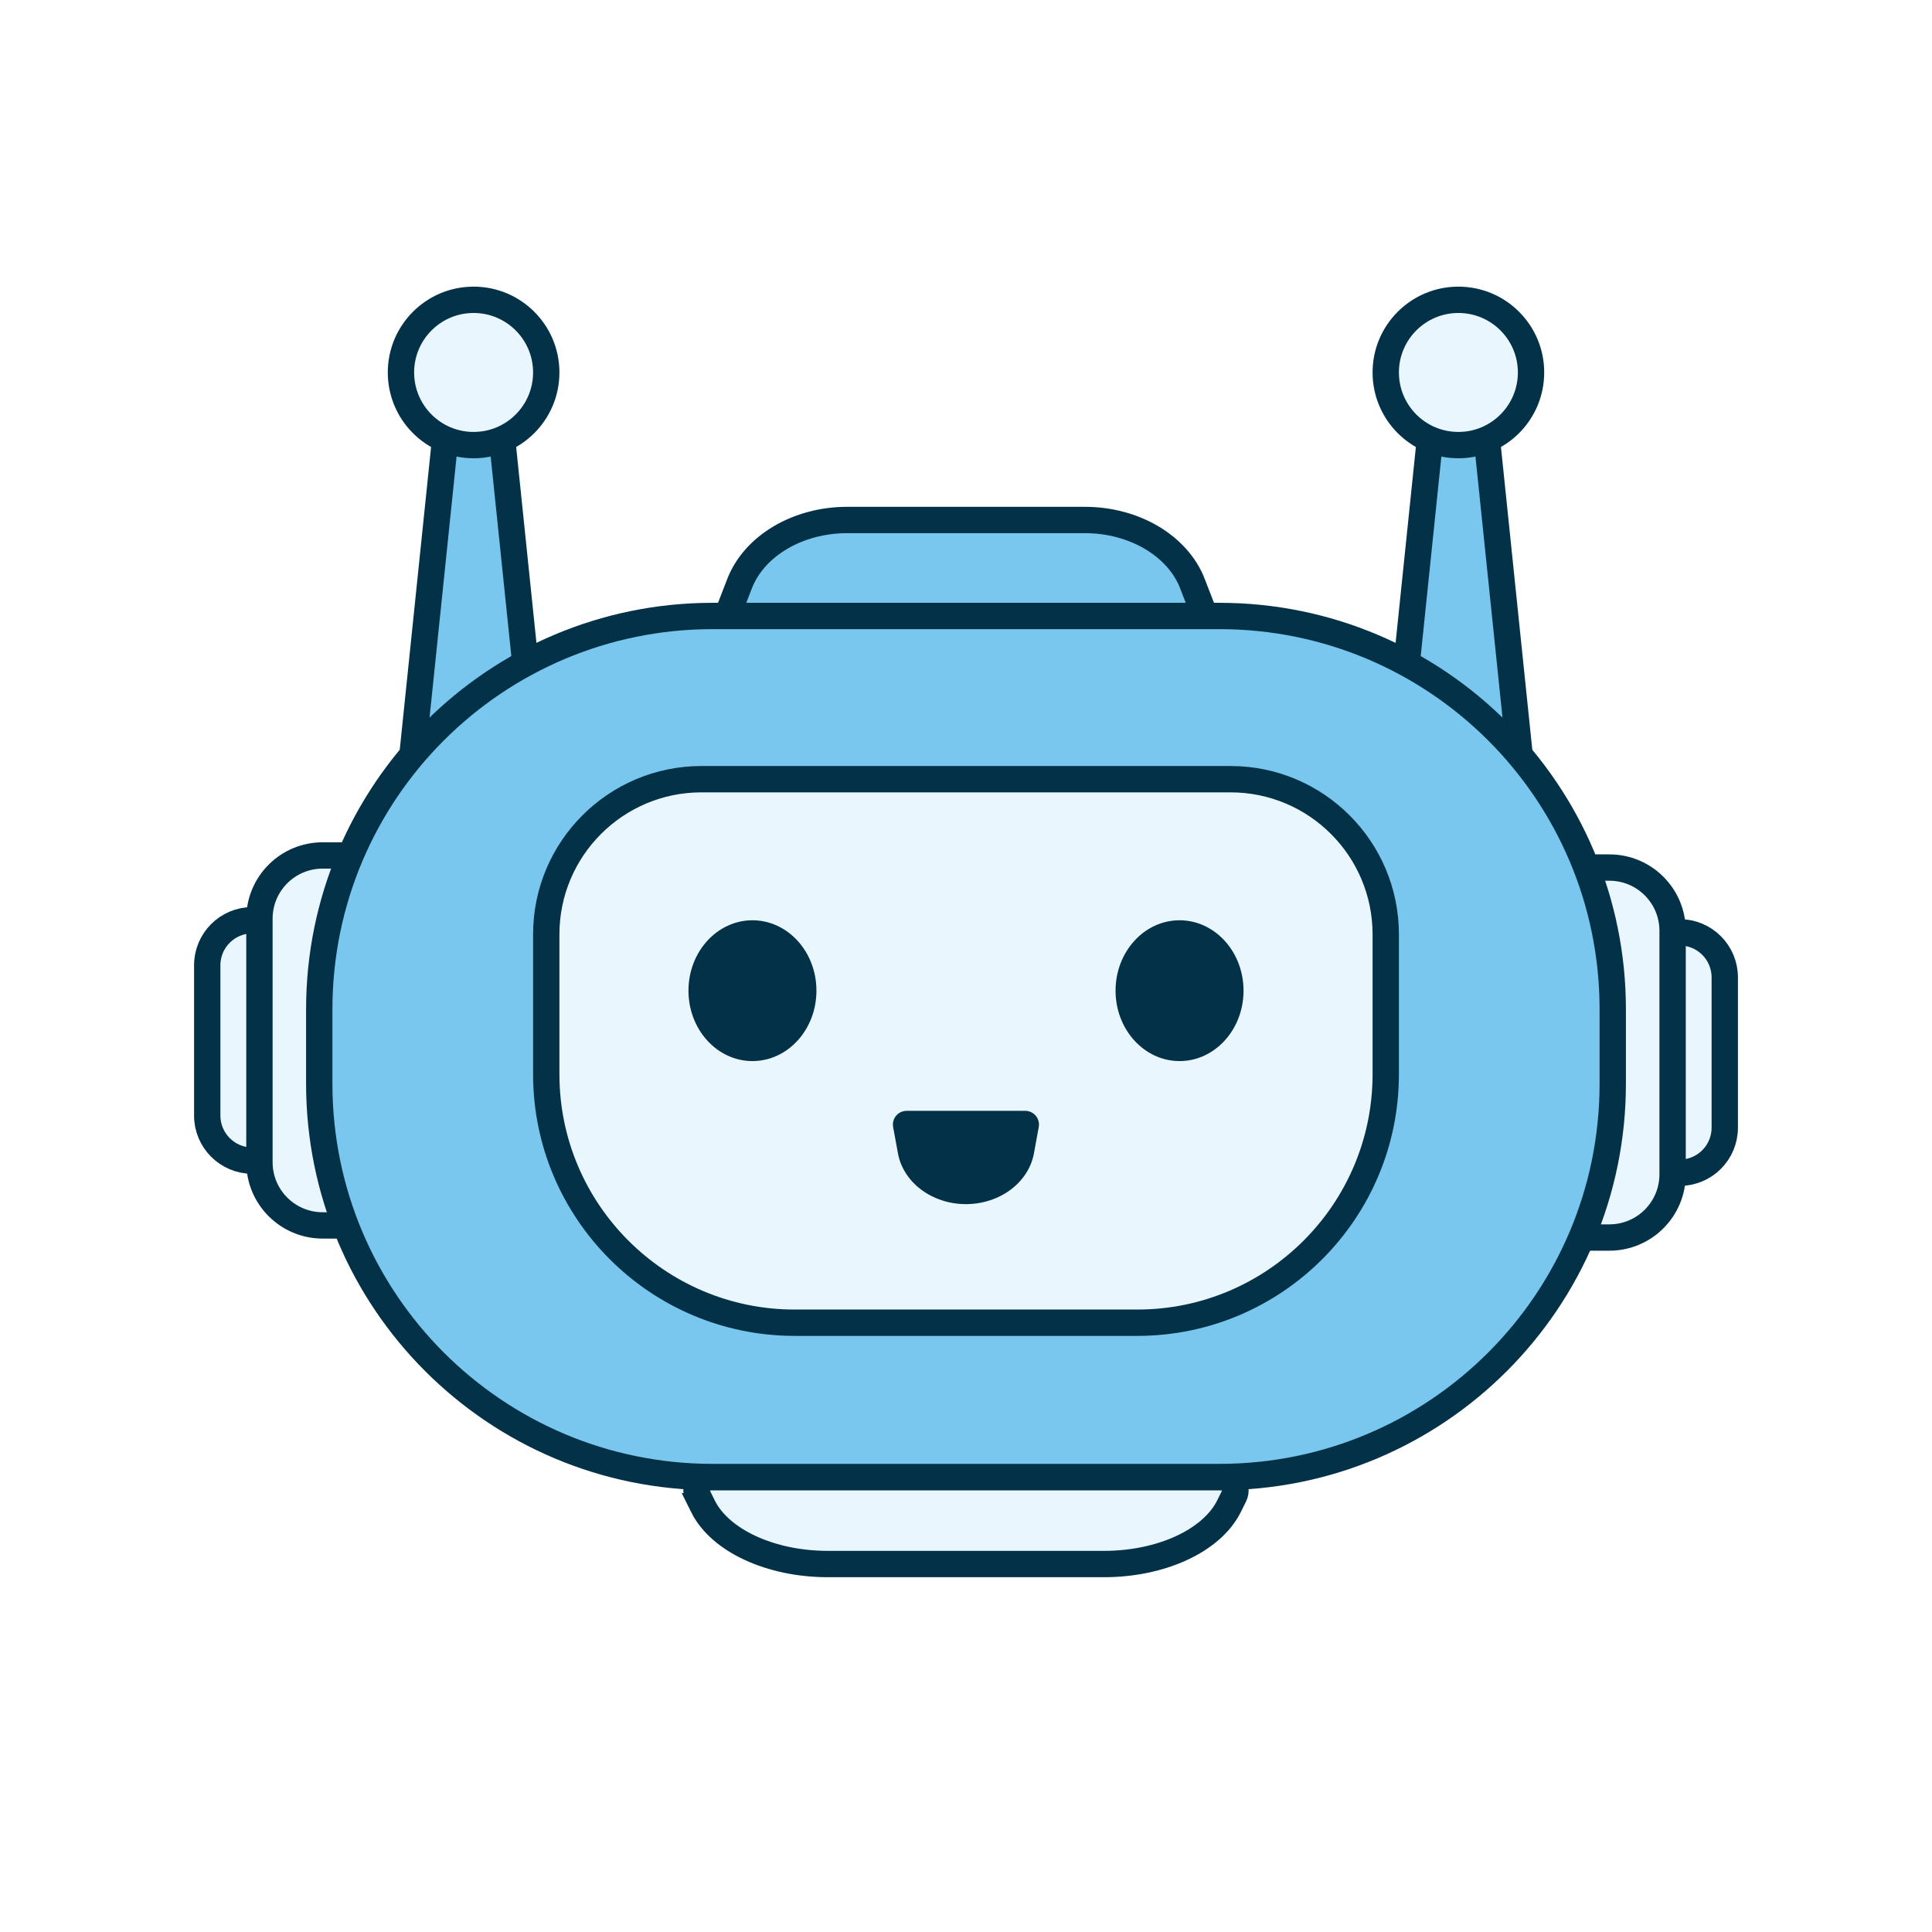
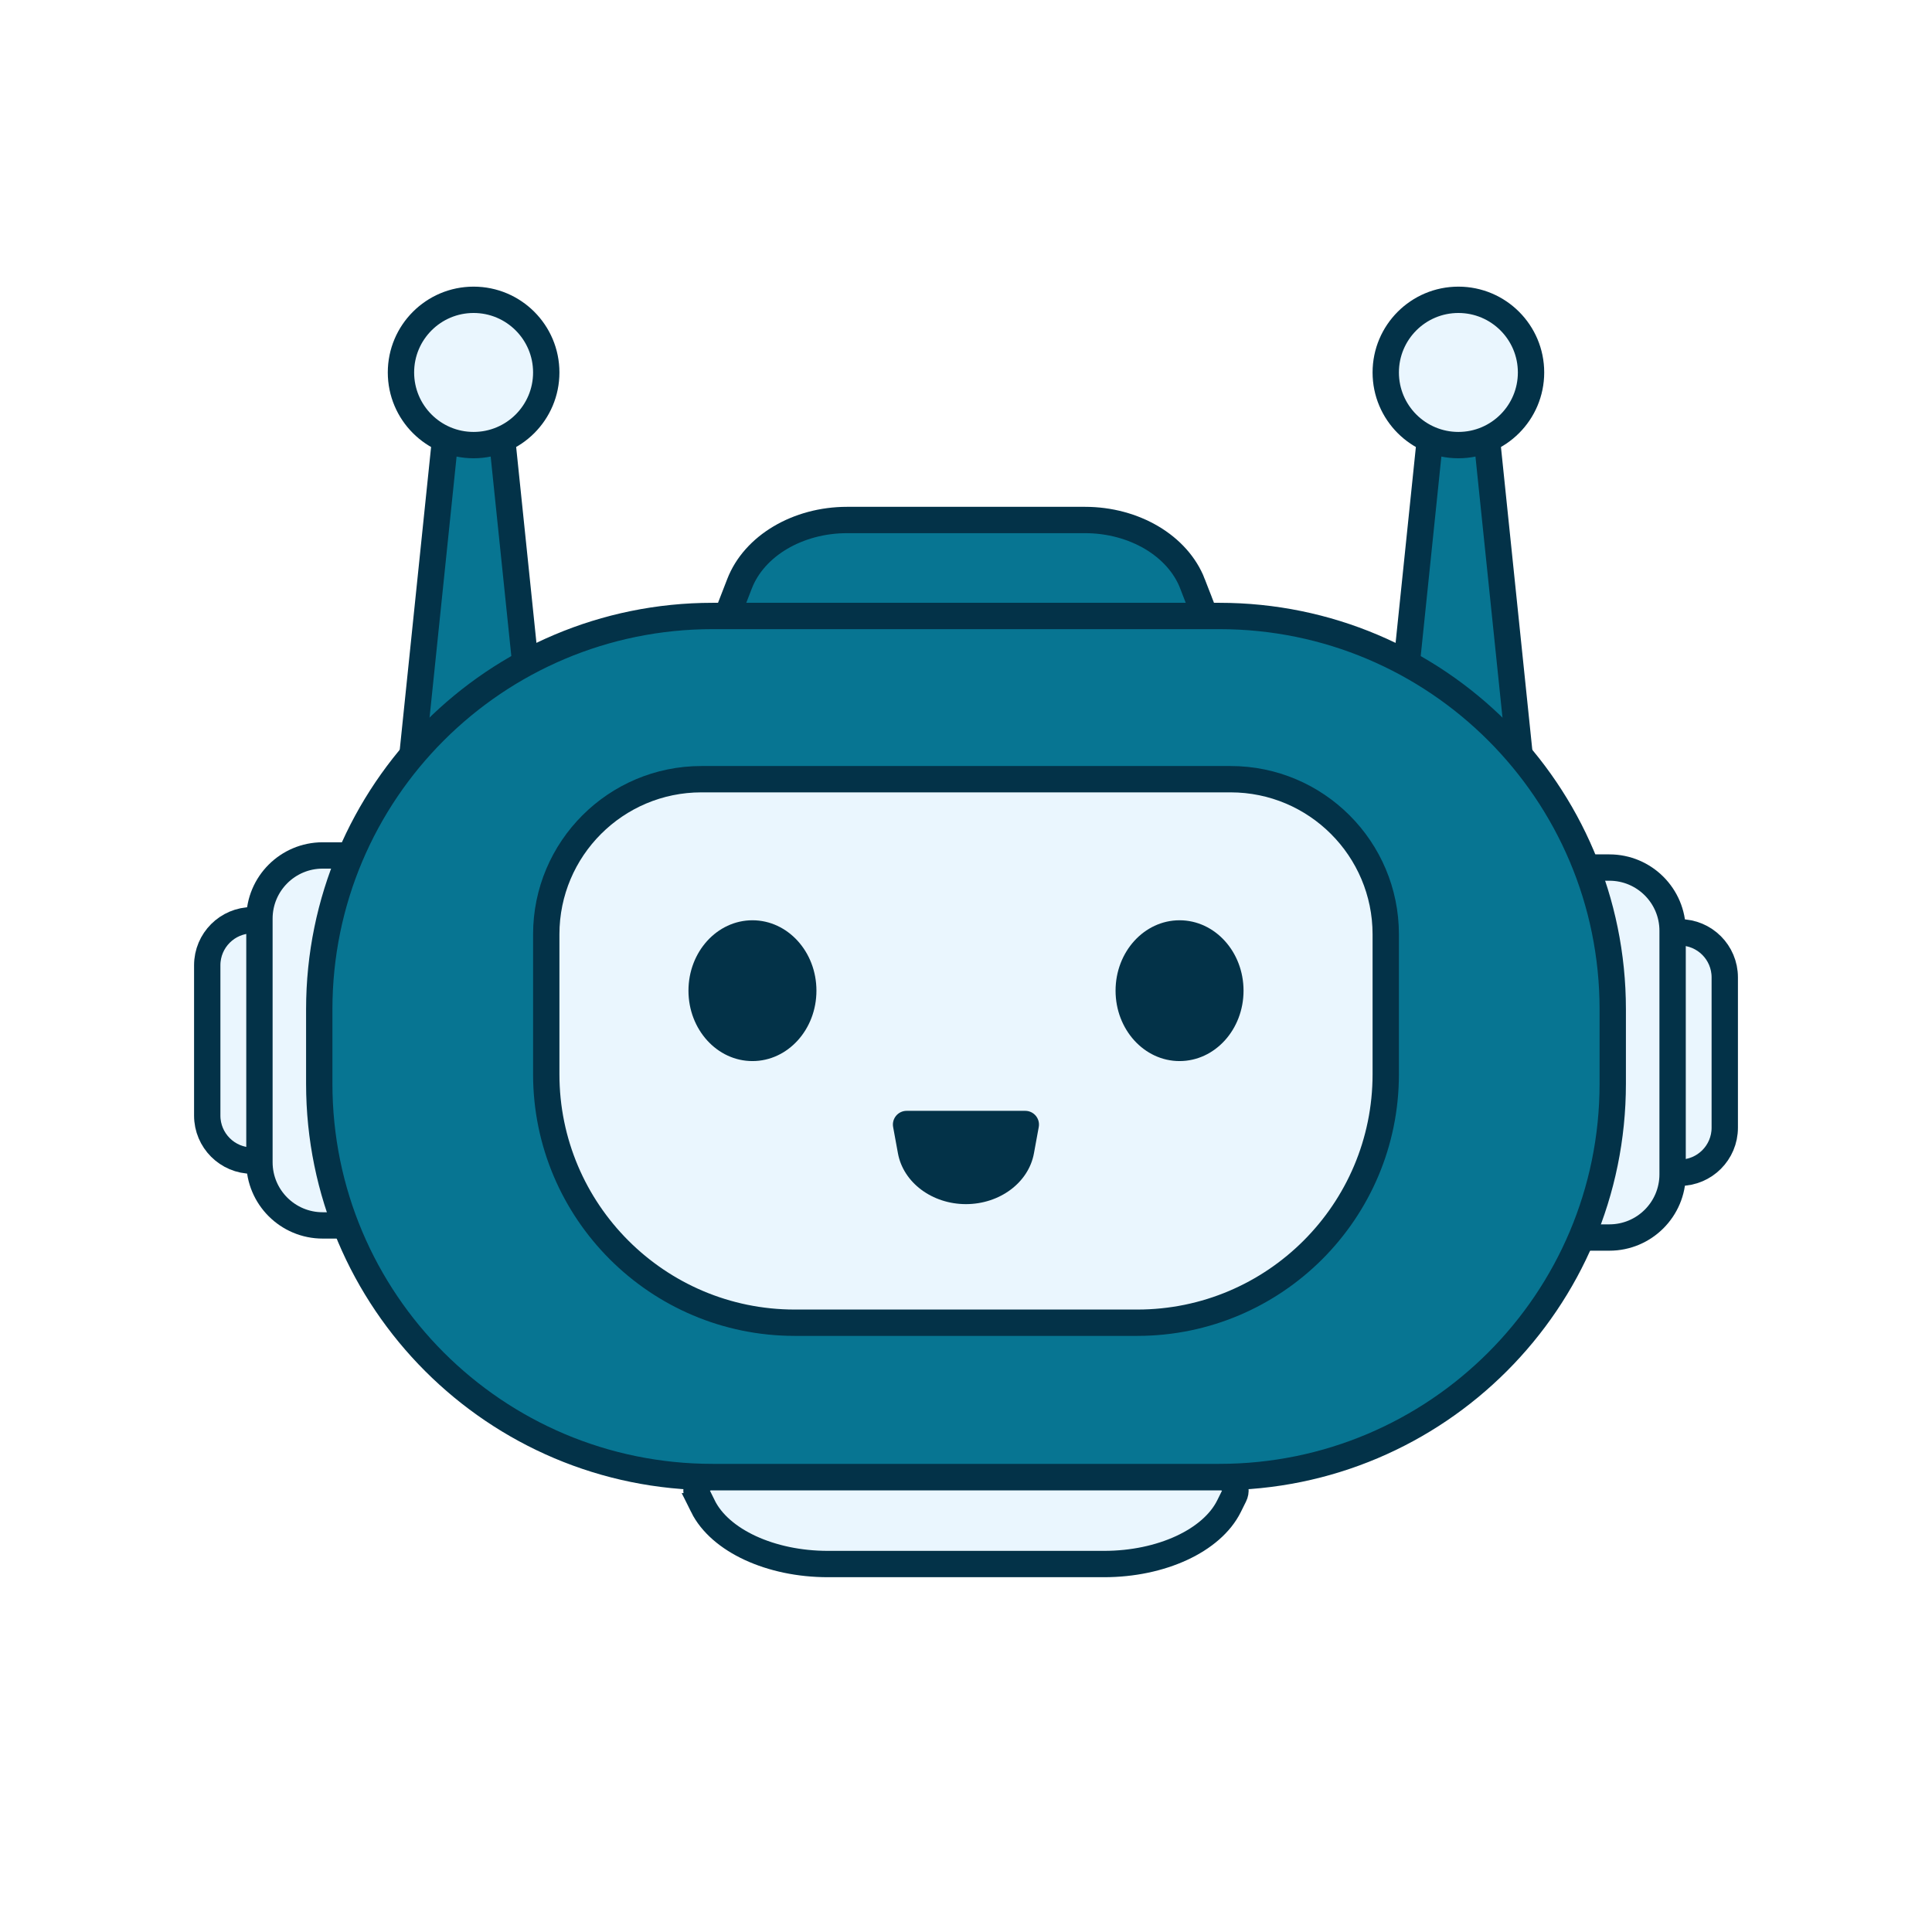
<svg xmlns="http://www.w3.org/2000/svg" id="Layer_1" data-name="Layer 1" version="1.1" viewBox="0 0 481.89 481.89">
  <defs>
    <style>
      .cls-1, .cls-2 {
-         fill: #79c7ee;
+         fill: #077592;
      }

      .cls-1, .cls-2, .cls-3, .cls-4 {
        stroke: #033248;
        stroke-width: 6.57px;
      }

      .cls-1, .cls-4 {
        stroke-miterlimit: 10;
      }

      .cls-5 {
        fill: #033248;
        stroke-width: 0px;
      }

      .cls-2, .cls-3 {
        stroke-linecap: round;
        stroke-linejoin: round;
      }

      .cls-3, .cls-4 {
        fill: #eaf6fe;
      }
    </style>
  </defs>
  <g>
    <g>
      <path class="cls-2" d="M356.86,107.61l-8.98,86.74h31.77l-8.98-86.74c-.86-8.3-12.94-8.3-13.8,0Z" />
      <circle class="cls-3" cx="363.76" cy="92.9" r="18.12" />
    </g>
    <g>
      <path class="cls-2" d="M111.23,107.61l-8.98,86.74h31.77l-8.98-86.74c-.86-8.3-12.94-8.3-13.8,0Z" />
      <circle class="cls-3" cx="118.13" cy="92.9" r="18.12" />
    </g>
  </g>
  <path class="cls-1" d="M297.43,145.6l3.12,8.04h-119.21l3.12-8.04c3.66-9.46,14.53-15.9,26.83-15.9h59.32c12.3,0,23.16,6.44,26.83,15.9Z" />
  <path class="cls-4" d="M175.34,375.7l-1.3-2.62c-1.1-2.21.77-4.67,3.53-4.67h126.74c2.77,0,4.63,2.46,3.53,4.67l-1.3,2.62c-4.26,8.57-16.88,14.41-31.16,14.41h-68.89c-14.28,0-26.9-5.84-31.16-14.41Z" />
  <g>
    <g>
      <g>
        <rect class="cls-4" x="392.99" y="232.55" width="37.22" height="59.96" rx="11.23" ry="11.23" transform="translate(823.19 525.06) rotate(-180)" />
        <rect class="cls-4" x="379.96" y="216.39" width="37.22" height="92.28" rx="15.77" ry="15.77" transform="translate(797.15 525.06) rotate(180)" />
      </g>
      <g>
        <rect class="cls-4" x="51.69" y="229.53" width="37.22" height="59.96" rx="11.23" ry="11.23" />
        <rect class="cls-4" x="64.71" y="213.37" width="37.22" height="92.28" rx="15.77" ry="15.77" />
      </g>
    </g>
    <rect class="cls-1" x="79.63" y="153.64" width="322.63" height="214.77" rx="98.12" ry="98.12" />
  </g>
  <path class="cls-4" d="M174.95,194.35h131.99c21.36,0,38.7,17.34,38.7,38.7v34.9c0,34.2-27.77,61.97-61.97,61.97h-85.45c-34.2,0-61.97-27.77-61.97-61.97v-34.9c0-21.36,17.34-38.7,38.7-38.7Z" />
  <g>
    <ellipse class="cls-5" cx="187.68" cy="247.1" rx="15.96" ry="17.56" />
    <ellipse class="cls-5" cx="294.21" cy="247.1" rx="15.96" ry="17.56" />
  </g>
  <path class="cls-5" d="M240.94,300.34h0c-8.44,0-15.63-5.37-16.97-12.67l-1.2-6.55c-.39-2.11,1.23-4.05,3.37-4.05h29.58c2.14,0,3.76,1.94,3.37,4.05l-1.2,6.55c-1.33,7.3-8.53,12.67-16.97,12.67Z" />
</svg>
